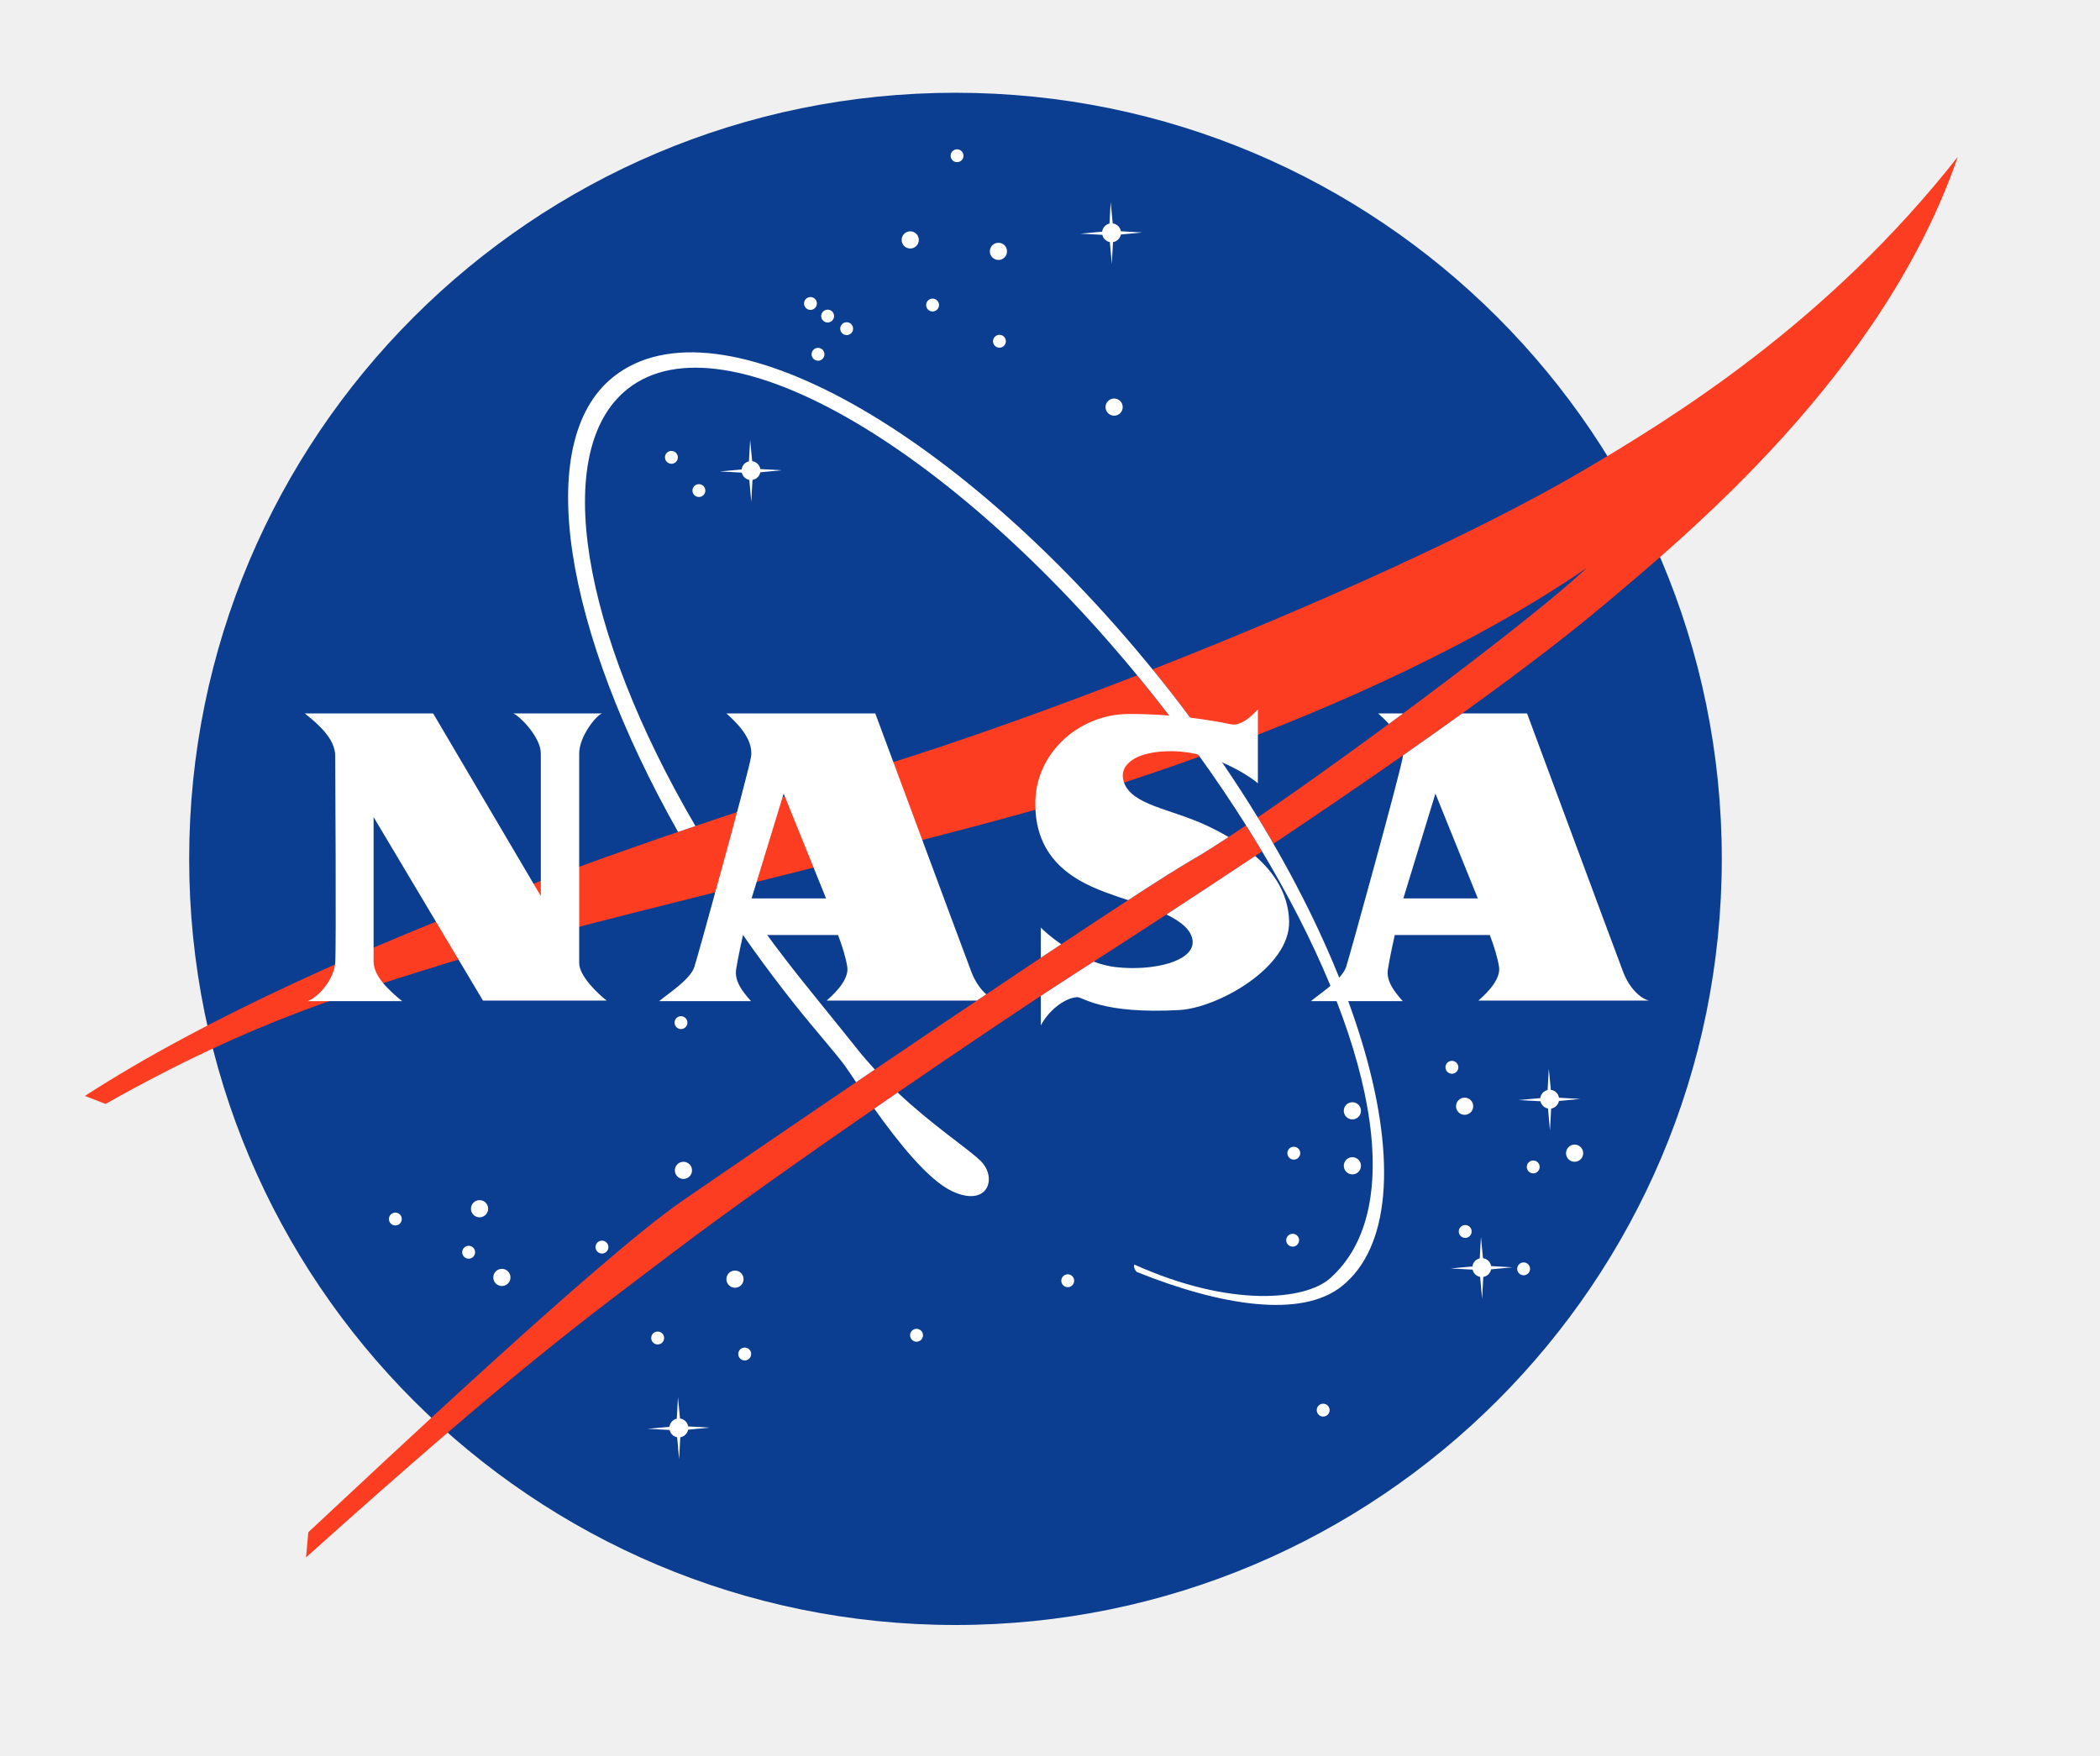
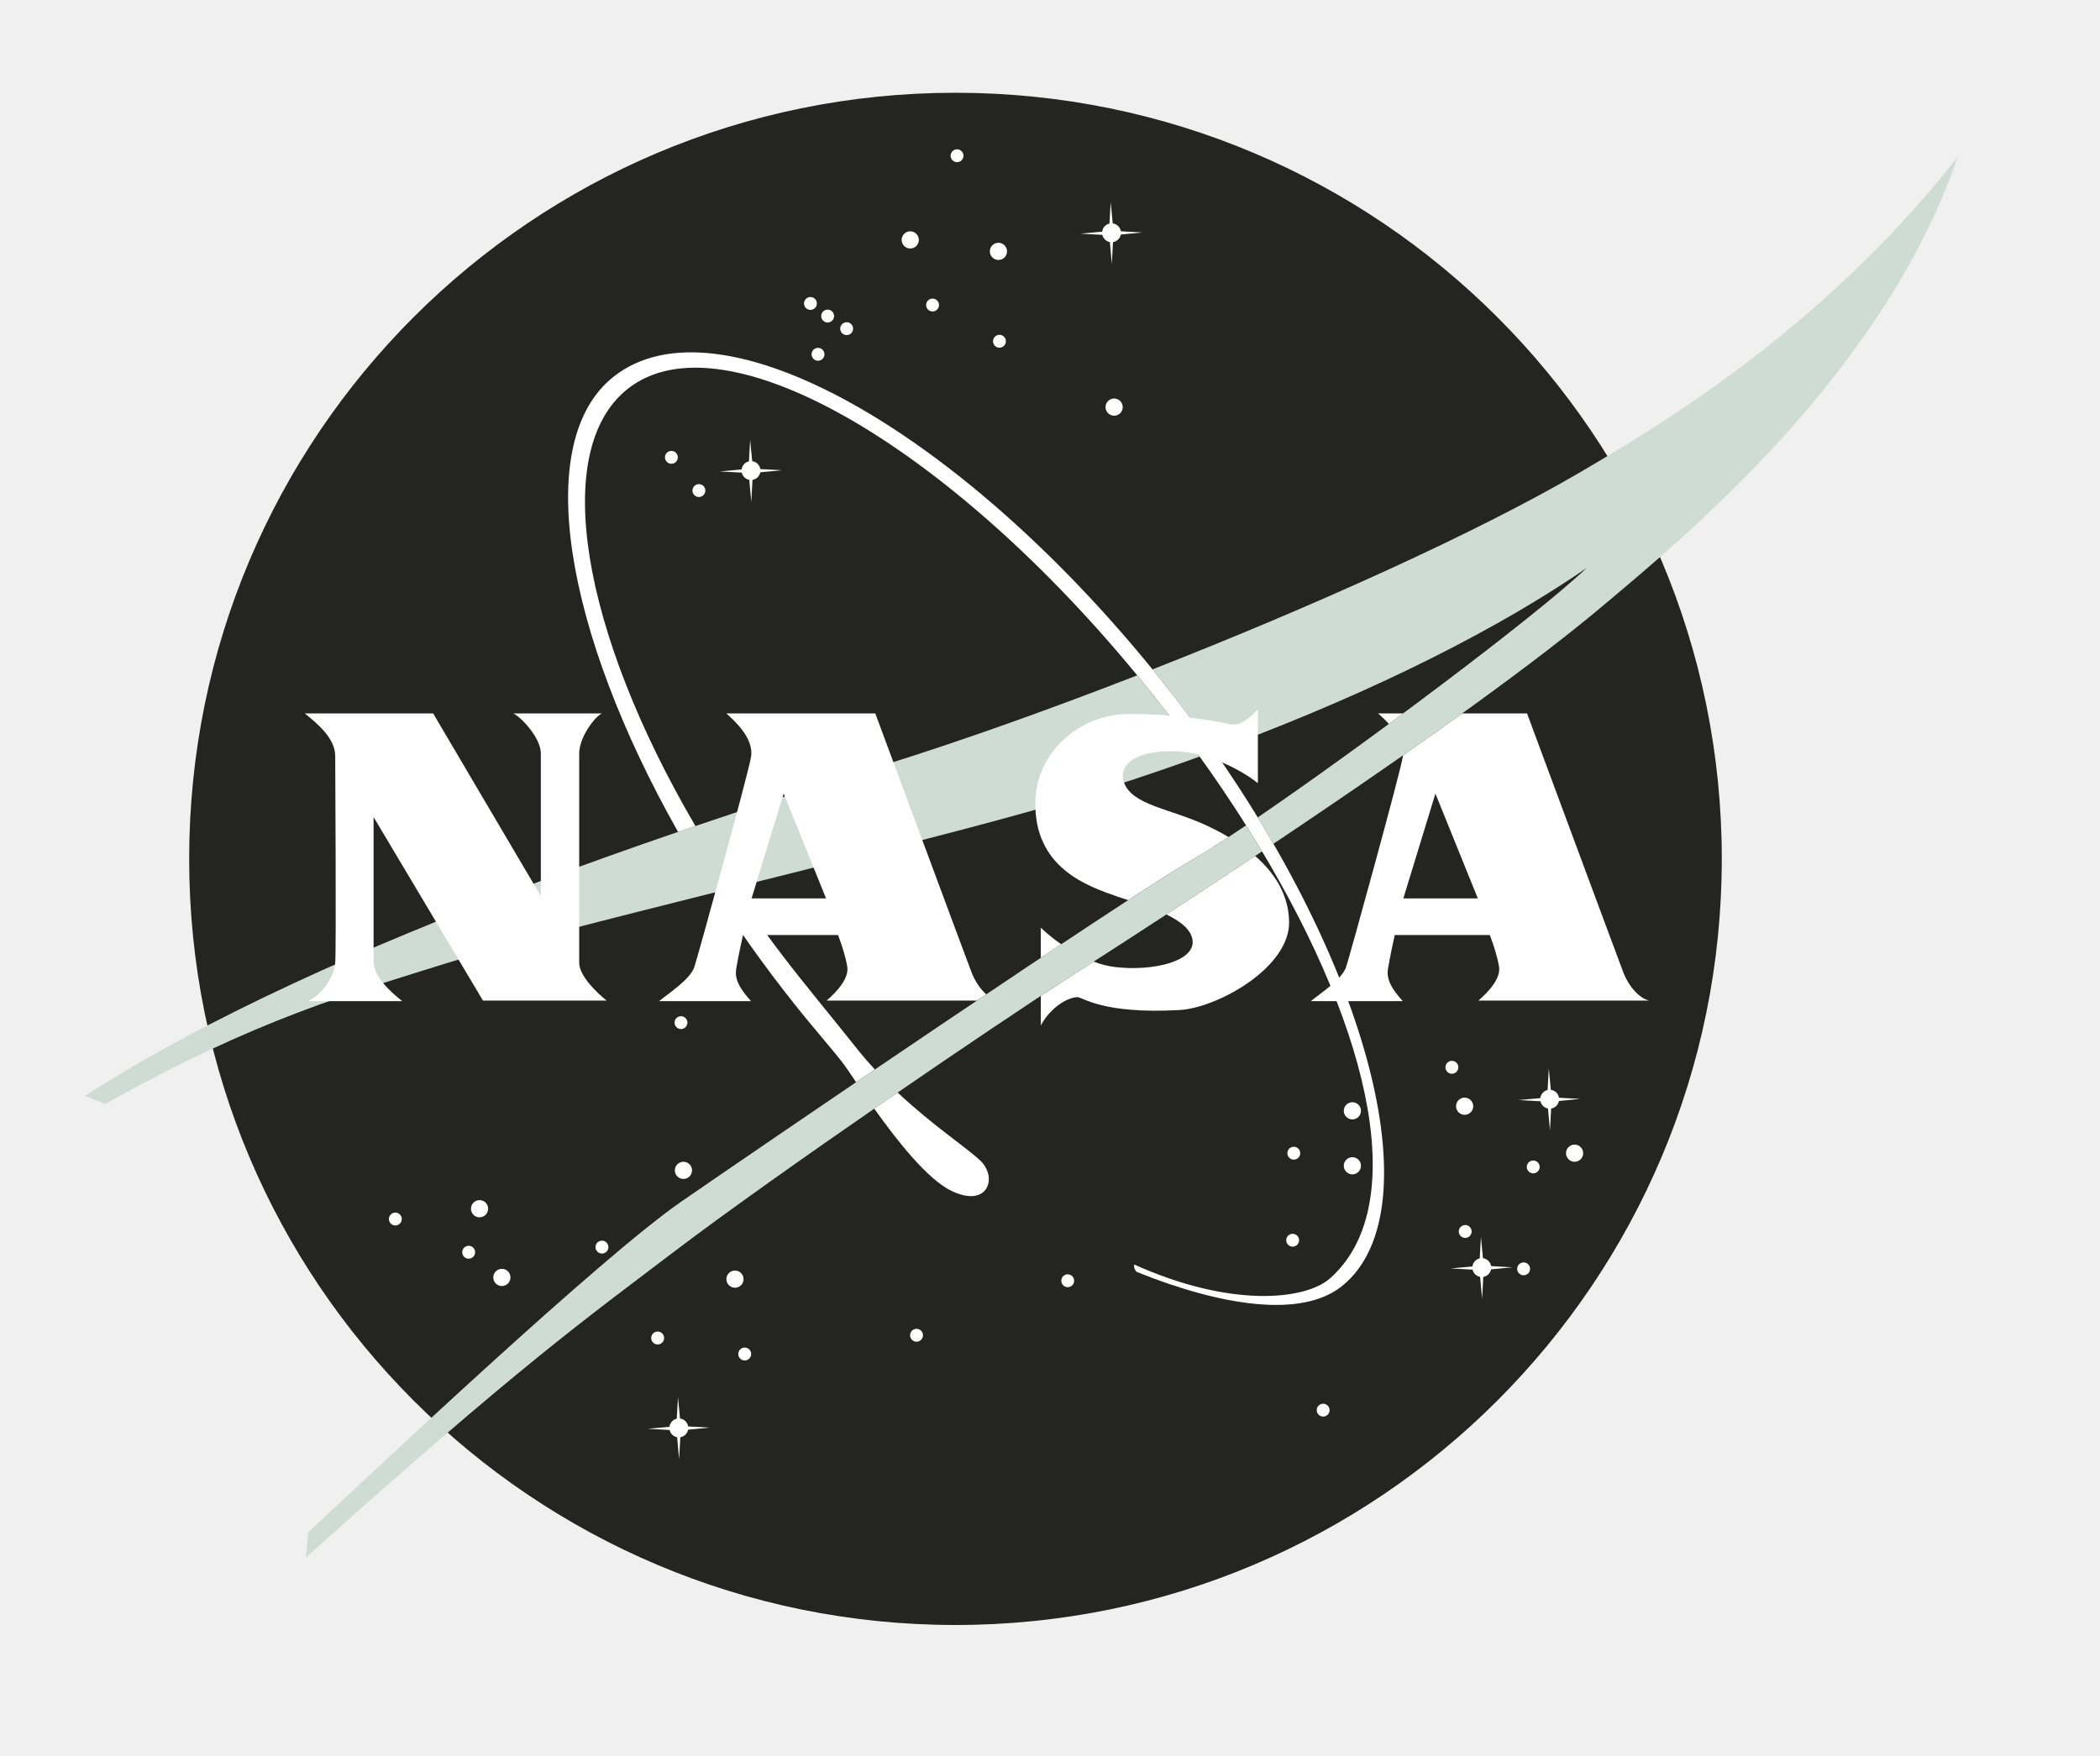
<svg xmlns="http://www.w3.org/2000/svg" height="92" viewBox="0 0 110 92" width="110">
-   <circle cx="50.049" cy="45" fill="#0b3d91" r="40.14" />
+   <circle cx="50.049" cy="45" fill="#242423" r="40.14" />
  <g fill="#fff">
    <circle cx="47.679" cy="12.57" r=".45" />
    <circle cx="52.299" cy="13.17" r=".45" />
    <circle cx="58.359" cy="21.33" r=".45" />
    <circle cx="25.119" cy="63.33" r=".45" />
    <circle cx="26.289" cy="66.93" r=".45" />
    <circle cx="20.709" cy="63.87" r=".337" />
    <circle cx="39.009" cy="70.942" r=".338" />
    <circle cx="67.711" cy="64.98" r=".337" />
    <circle cx="76.052" cy="55.92" r=".338" />
    <circle cx="35.169" cy="23.962" r=".337" />
    <circle cx="44.349" cy="17.22" r=".337" />
    <circle cx="43.352" cy="16.56" r=".337" />
    <circle cx="42.452" cy="15.9" r=".337" />
    <circle cx="36.609" cy="25.703" r=".337" />
    <circle cx="50.131" cy="8.16" r=".337" />
    <circle cx="52.352" cy="17.88" r=".337" />
    <circle cx="48.849" cy="15.982" r=".337" />
    <circle cx="42.849" cy="18.563" r=".337" />
    <circle cx="69.309" cy="73.883" r=".337" />
    <circle cx="24.549" cy="65.61" r=".338" />
    <circle cx="48.009" cy="69.96" r=".338" />
    <circle cx="31.531" cy="65.34" r=".338" />
    <circle cx="34.449" cy="70.103" r=".338" />
    <circle cx="55.929" cy="67.103" r=".337" />
    <circle cx="67.771" cy="60.42" r=".337" />
    <circle cx="76.749" cy="64.522" r=".337" />
    <circle cx="79.809" cy="66.48" r=".337" />
    <circle cx="80.312" cy="61.14" r=".337" />
    <circle cx="35.671" cy="53.58" r=".337" />
    <circle cx="35.799" cy="61.32" r=".45" />
    <circle cx="38.499" cy="67.02" r=".45" />
    <circle cx="70.839" cy="61.08" r=".45" />
    <circle cx="82.479" cy="60.42" r=".45" />
    <circle cx="76.719" cy="57.96" r=".45" />
    <circle cx="70.839" cy="58.2" r=".45" />
    <path d="M58.71 12.288l1.119-.107-1.117-.063c-.035-.216-.208-.385-.426-.413l-.107-1.114-.064 1.123c-.202.045-.357.214-.382.424l-1.144.104 1.152.062c.042.193.198.344.394.38l.104 1.148.061-1.146C58.507 12.651 58.671 12.492 58.71 12.288z" />
    <path d="M39.824 24.746l1.119-.107-1.117-.063c-.034-.216-.208-.385-.426-.413l-.107-1.114-.063 1.123c-.203.045-.358.214-.383.424l-1.144.104 1.152.062c.042.193.198.344.394.38l.104 1.148.062-1.146C39.622 25.11 39.786 24.95 39.824 24.746z" />
    <path d="M81.659 57.684l1.119-.107-1.117-.063c-.034-.216-.208-.385-.426-.413l-.107-1.114-.063 1.123c-.202.045-.357.214-.382.424l-1.144.104 1.152.062c.042.193.198.344.394.38l.104 1.148.062-1.146C81.456 58.048 81.62 57.889 81.659 57.684z" />
    <path d="M36.044 74.906l1.119-.107-1.117-.063c-.035-.216-.208-.385-.426-.413l-.107-1.113-.063 1.122c-.203.045-.358.214-.383.424l-1.144.104 1.152.062c.042.193.198.345.394.38l.104 1.148.062-1.146C35.841 75.27 36.006 75.11 36.044 74.906z" />
    <path d="M78.104 66.506l1.119-.107-1.117-.063c-.034-.216-.208-.385-.426-.413l-.107-1.114-.063 1.122c-.202.045-.357.214-.382.424l-1.144.104 1.152.062c.042.193.198.344.394.38l.104 1.148.062-1.146C77.901 66.87 78.066 66.71 78.104 66.506z" />
-     <path d="M59.568 35.385c-4.667 1.814-9.219 3.433-13.06 4.635-7.805 2.444-29.16 9.06-42.06 17.4l1.08.42c7.86-4.44 12.969-5.835 17.88-7.38 5.34-1.68 22.603-5.72 30.42-7.92 2.641-.743 5.734-1.716 9.01-2.9-.762-1.063-1.566-2.129-2.412-3.193C60.143 36.088 59.856 35.734 59.568 35.385zM65.27 43.244c-1.13.763-2.077 1.372-2.74 1.756-3.84 2.22-22.561 15-26.82 17.94s-16.08 14.1-19.56 17.34l-.12 1.319c11.22-10.08 14.74-12.566 19.2-15.959 5.52-4.2 16.939-11.97 20.82-14.46 3.71-2.38 7.056-4.569 10.059-6.572-.049-.082-.098-.164-.147-.247C65.736 43.99 65.505 43.618 65.27 43.244zM82.809 24.72c-5.466 3.204-14.081 7.071-22.439 10.352.2.245.399.492.597.741.934 1.176 1.815 2.36 2.644 3.545 6.57-2.42 13.779-5.668 19.499-9.599-2.725 2.582-11.734 9.315-17.227 13.068.283.461.557.922.822 1.381 8.322-5.569 13.922-9.668 17.185-12.409 4.5-3.78 14.76-12.24 18.66-23.58C95.709 16.92 87.621 21.899 82.809 24.72z" fill="#fc3d21" />
+     <path d="M59.568 35.385c-4.667 1.814-9.219 3.433-13.06 4.635-7.805 2.444-29.16 9.06-42.06 17.4l1.08.42c7.86-4.44 12.969-5.835 17.88-7.38 5.34-1.68 22.603-5.72 30.42-7.92 2.641-.743 5.734-1.716 9.01-2.9-.762-1.063-1.566-2.129-2.412-3.193C60.143 36.088 59.856 35.734 59.568 35.385zM65.27 43.244c-1.13.763-2.077 1.372-2.74 1.756-3.84 2.22-22.561 15-26.82 17.94s-16.08 14.1-19.56 17.34l-.12 1.319c11.22-10.08 14.74-12.566 19.2-15.959 5.52-4.2 16.939-11.97 20.82-14.46 3.71-2.38 7.056-4.569 10.059-6.572-.049-.082-.098-.164-.147-.247C65.736 43.99 65.505 43.618 65.27 43.244zM82.809 24.72c-5.466 3.204-14.081 7.071-22.439 10.352.2.245.399.492.597.741.934 1.176 1.815 2.36 2.644 3.545 6.57-2.42 13.779-5.668 19.499-9.599-2.725 2.582-11.734 9.315-17.227 13.068.283.461.557.922.822 1.381 8.322-5.569 13.922-9.668 17.185-12.409 4.5-3.78 14.76-12.24 18.66-23.58C95.709 16.92 87.621 21.899 82.809 24.72z" fill="#CFDBD5" />
    <path d="M44.884 54.939c-.885-1.114-2.109-2.606-3.028-3.763-1.229-1.547-2.366-3.11-3.408-4.671-.34.085-.679.17-1.018.255 1.258 1.963 2.655 3.923 4.177 5.839 1.112 1.4 2.123 2.527 2.641 3.228.105.142.313.456.594.874.324-.22.651-.442.981-.666C45.504 55.688 45.189 55.323 44.884 54.939zM51.344 60.803c-.727-.688-2.49-1.837-4.325-3.561-.405.278-.814.56-1.224.844 1.185 1.67 2.799 3.721 4.063 4.319C51.762 63.307 52.275 61.685 51.344 60.803zM60.967 35.813c-10.492-13.206-23.309-20.461-28.835-16.07-4.292 3.41-2.53 13.376 3.386 23.845.306-.105.609-.208.909-.31-5.971-10.2-7.605-19.679-3.557-22.896 5.087-4.042 17.37 3.241 27.558 16.064 2.109 2.654 3.963 5.318 5.533 7.915 6.012 9.95 7.857 18.948 3.703 22.621-1.271 1.124-5.155 1.565-10.243-.725-.071.089.043.33.132.389 4.392 1.766 8.599 2.439 10.723.752C75.38 63.342 71.459 49.019 60.967 35.813z" />
    <path d="M15.969 37.38h6.72l5.64 9.57c0 0 0-6.93 0-7.47 0-.84-1.065-1.935-1.44-2.1.45 0 4.38 0 4.65 0-.285.075-1.2 1.185-1.2 2.1 0 .45 0 10.5 0 10.98 0 .675.975 1.605 1.44 1.965h-6.48l-5.73-9.615c0 0 0 7.17 0 7.56 0 .75.735 1.47 1.5 2.085h-4.95c.705-.3 1.38-1.245 1.44-1.995s0-10.425 0-10.845C17.559 38.7 16.674 37.95 15.969 37.38z" />
    <path d="M77.439 52.425h8.94c-.495-.12-1.05-.705-1.35-1.485-.3-.78-5.04-13.56-5.04-13.56H76.59c-.964.694-1.997 1.426-3.1 2.197-.003.028-.006.056-.011.083-.148.9-2.808 10.534-2.97 11.01-.225.66-1.38 1.395-1.845 1.785h4.815c-.48-.54-.87-1.065-.78-1.665.09-.6.36-1.8.36-1.8h4.98c.225.6.393 1.139.48 1.65C78.624 51.255 77.994 51.945 77.439 52.425zM73.509 47.07l1.68-5.49 2.22 5.49H73.509zM72.752 37.928c.247-.182.495-.365.742-.548h-1.305C72.319 37.5 72.534 37.689 72.752 37.928z" />
    <path d="M38.559 50.79c.09-.6.36-1.8.36-1.8h4.98c.225.6.393 1.139.48 1.65.105.615-.525 1.305-1.08 1.785h7.871c.164-.11.327-.22.49-.329-.305-.27-.586-.675-.771-1.156-.3-.78-5.04-13.56-5.04-13.56h-7.8c.375.345 1.455 1.275 1.29 2.28-.147.9-2.808 10.534-2.97 11.01-.225.66-1.38 1.395-1.845 1.785h4.815C38.859 51.915 38.469 51.39 38.559 50.79zM41.049 41.58l2.22 5.49h-3.9L41.049 41.58z" />
    <path d="M65.748 44.848c-1.468.978-3.017 1.999-4.649 3.065.732.355 1.315.801 1.371 1.377.104 1.082-2.07 1.605-4.035 1.38-.393-.045-.779-.148-1.147-.286-.408.263-.82.528-1.238.796-.425.273-.941.609-1.53.997v1.553c.39-.765 1.243-1.45 1.905-1.485.285-.015 1.275.9 5.355.675 1.98-.109 5.805-2.22 5.745-4.65C67.489 46.834 66.739 45.714 65.748 44.848zM54.519 48.6v1.582c.361-.241.717-.478 1.066-.709C55.036 49.091 54.647 48.734 54.519 48.6zM64.353 43.855c-.38-.225-.765-.422-1.134-.596-1.92-.9-3.93-1.065-4.35-2.28-.296-.857.54-1.65 2.58-1.62 2.04.03 3.93 1.245 4.44 1.68v-3.87c-.15.15-.808.905-1.41.78-1.155-.24-3.12-.553-5.37-.54-2.58.015-4.8 2.009-4.875 4.53-.105 3.525 2.715 4.485 4.305 5.04.164.057.351.118.554.183 1.525-.992 2.731-1.756 3.437-2.163C63.004 44.726 63.625 44.334 64.353 43.855z" />
  </g>
</svg>
